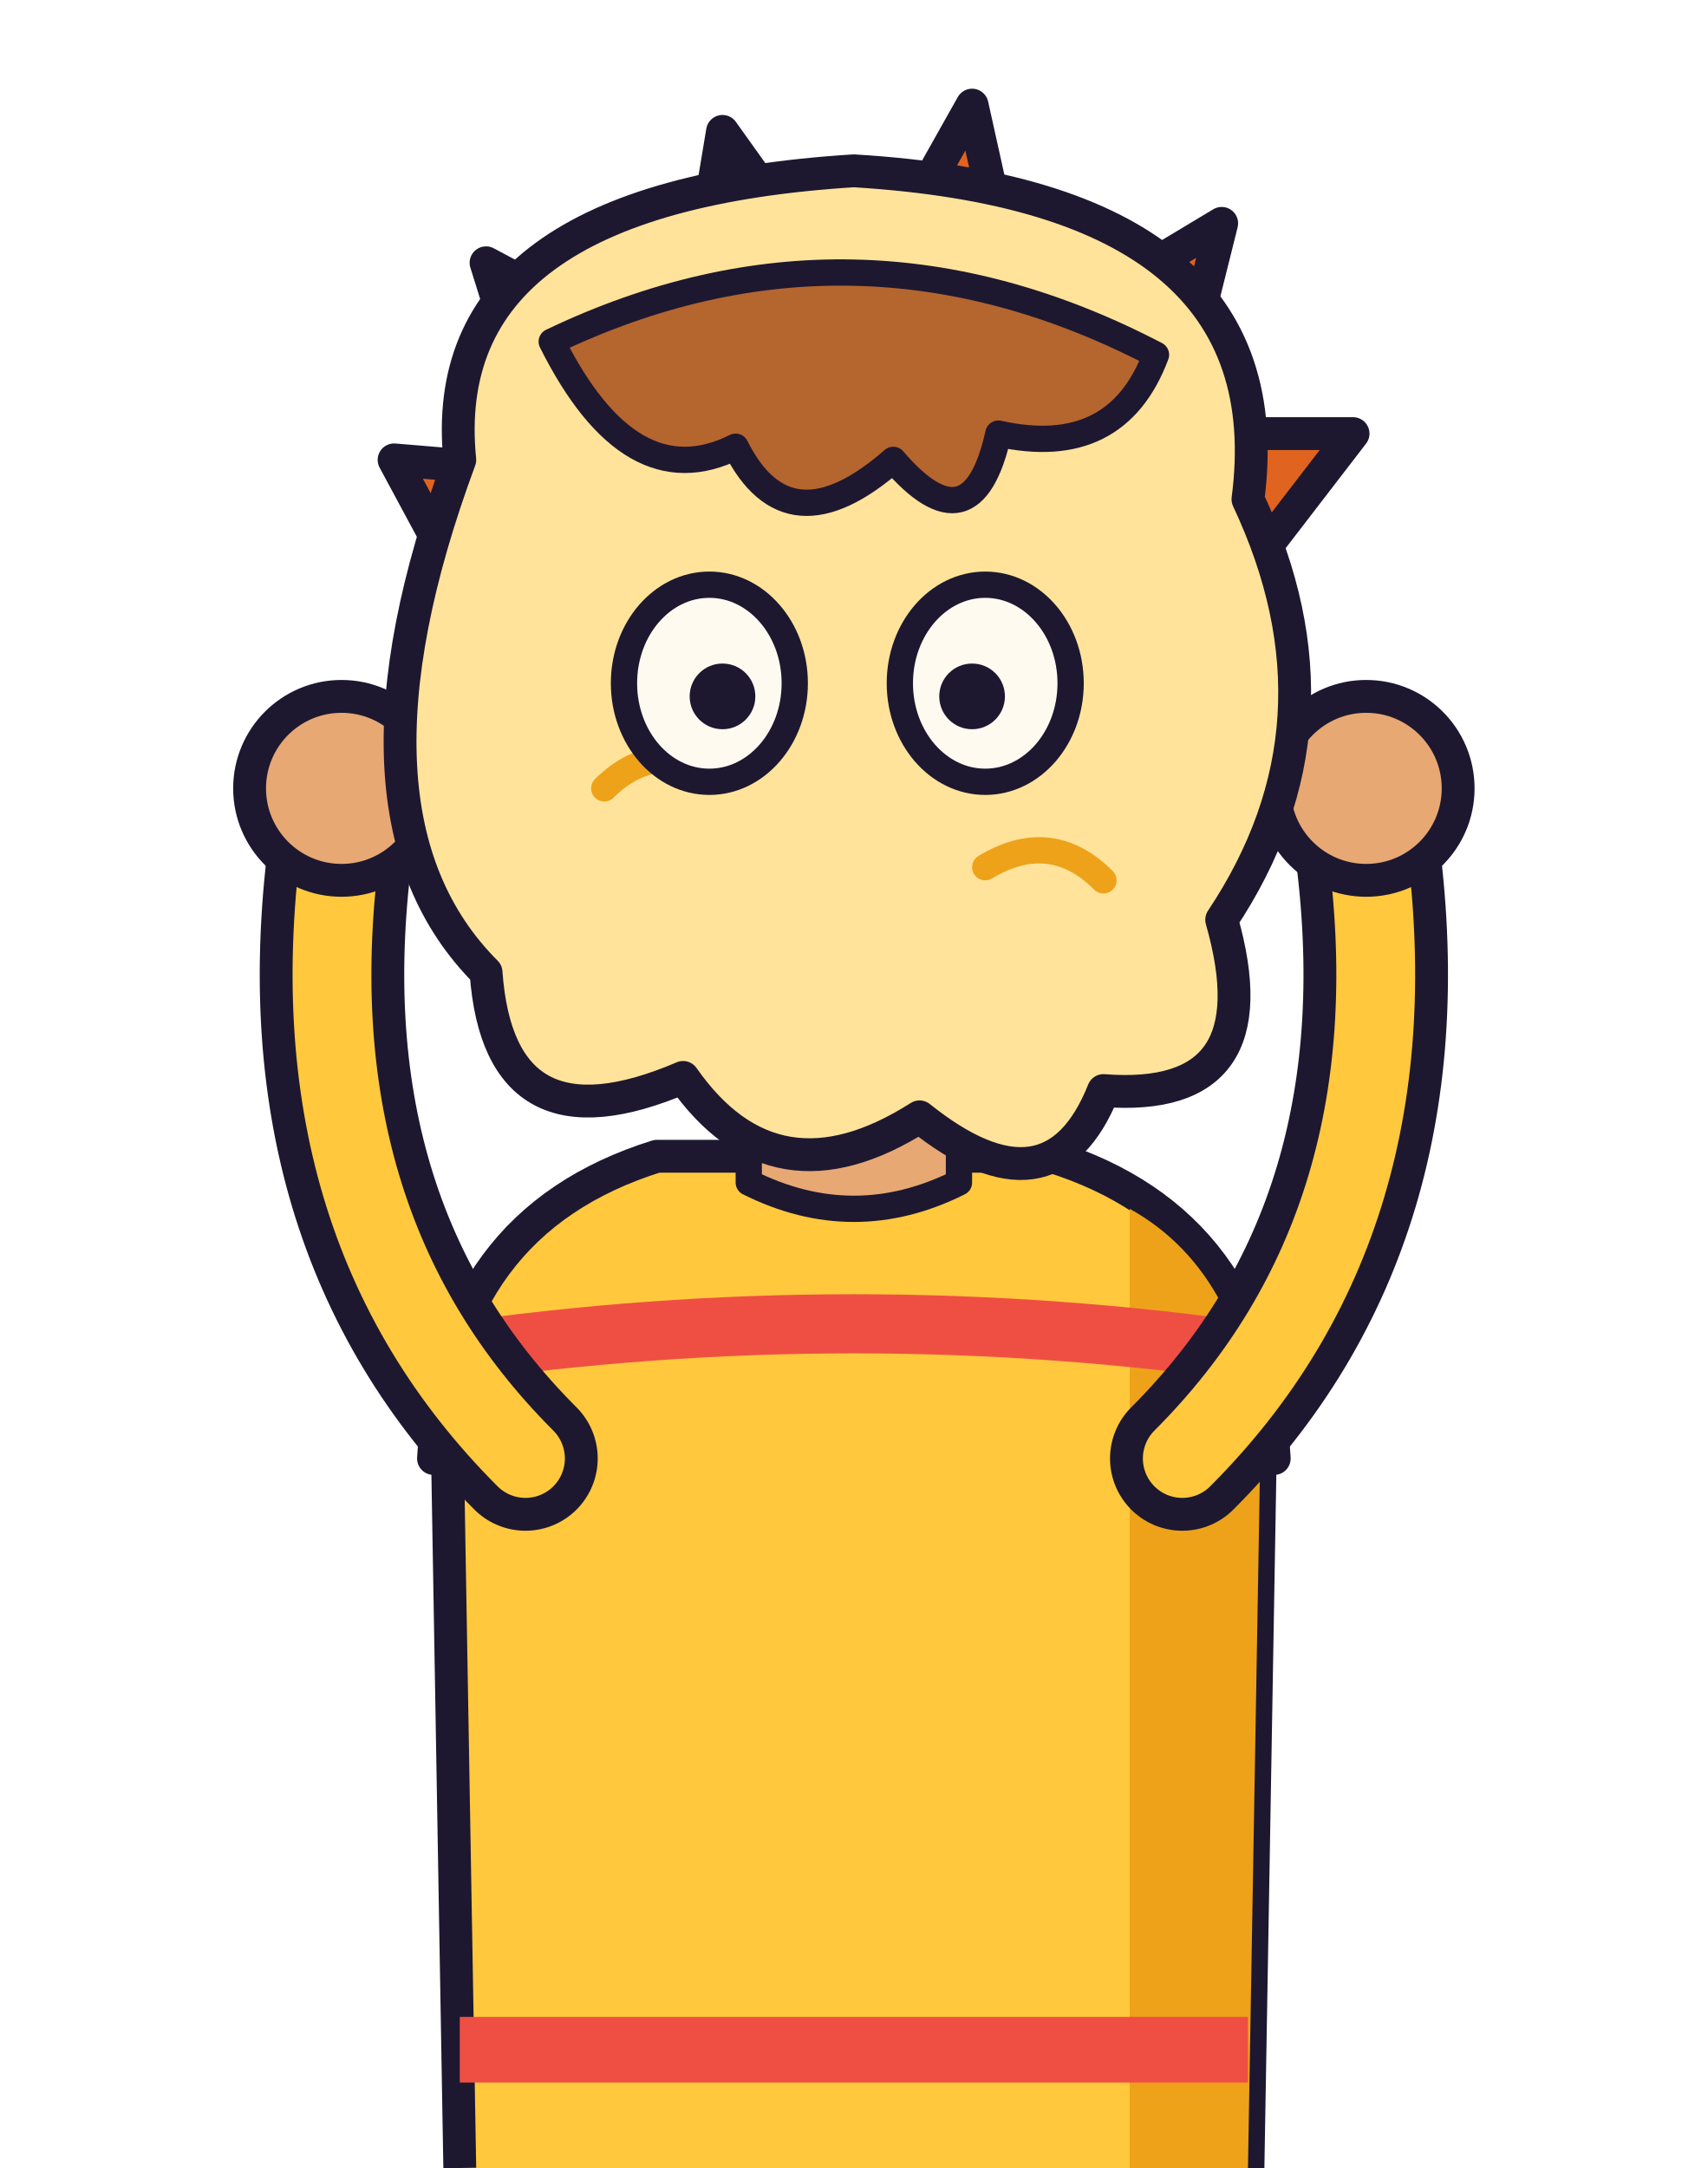
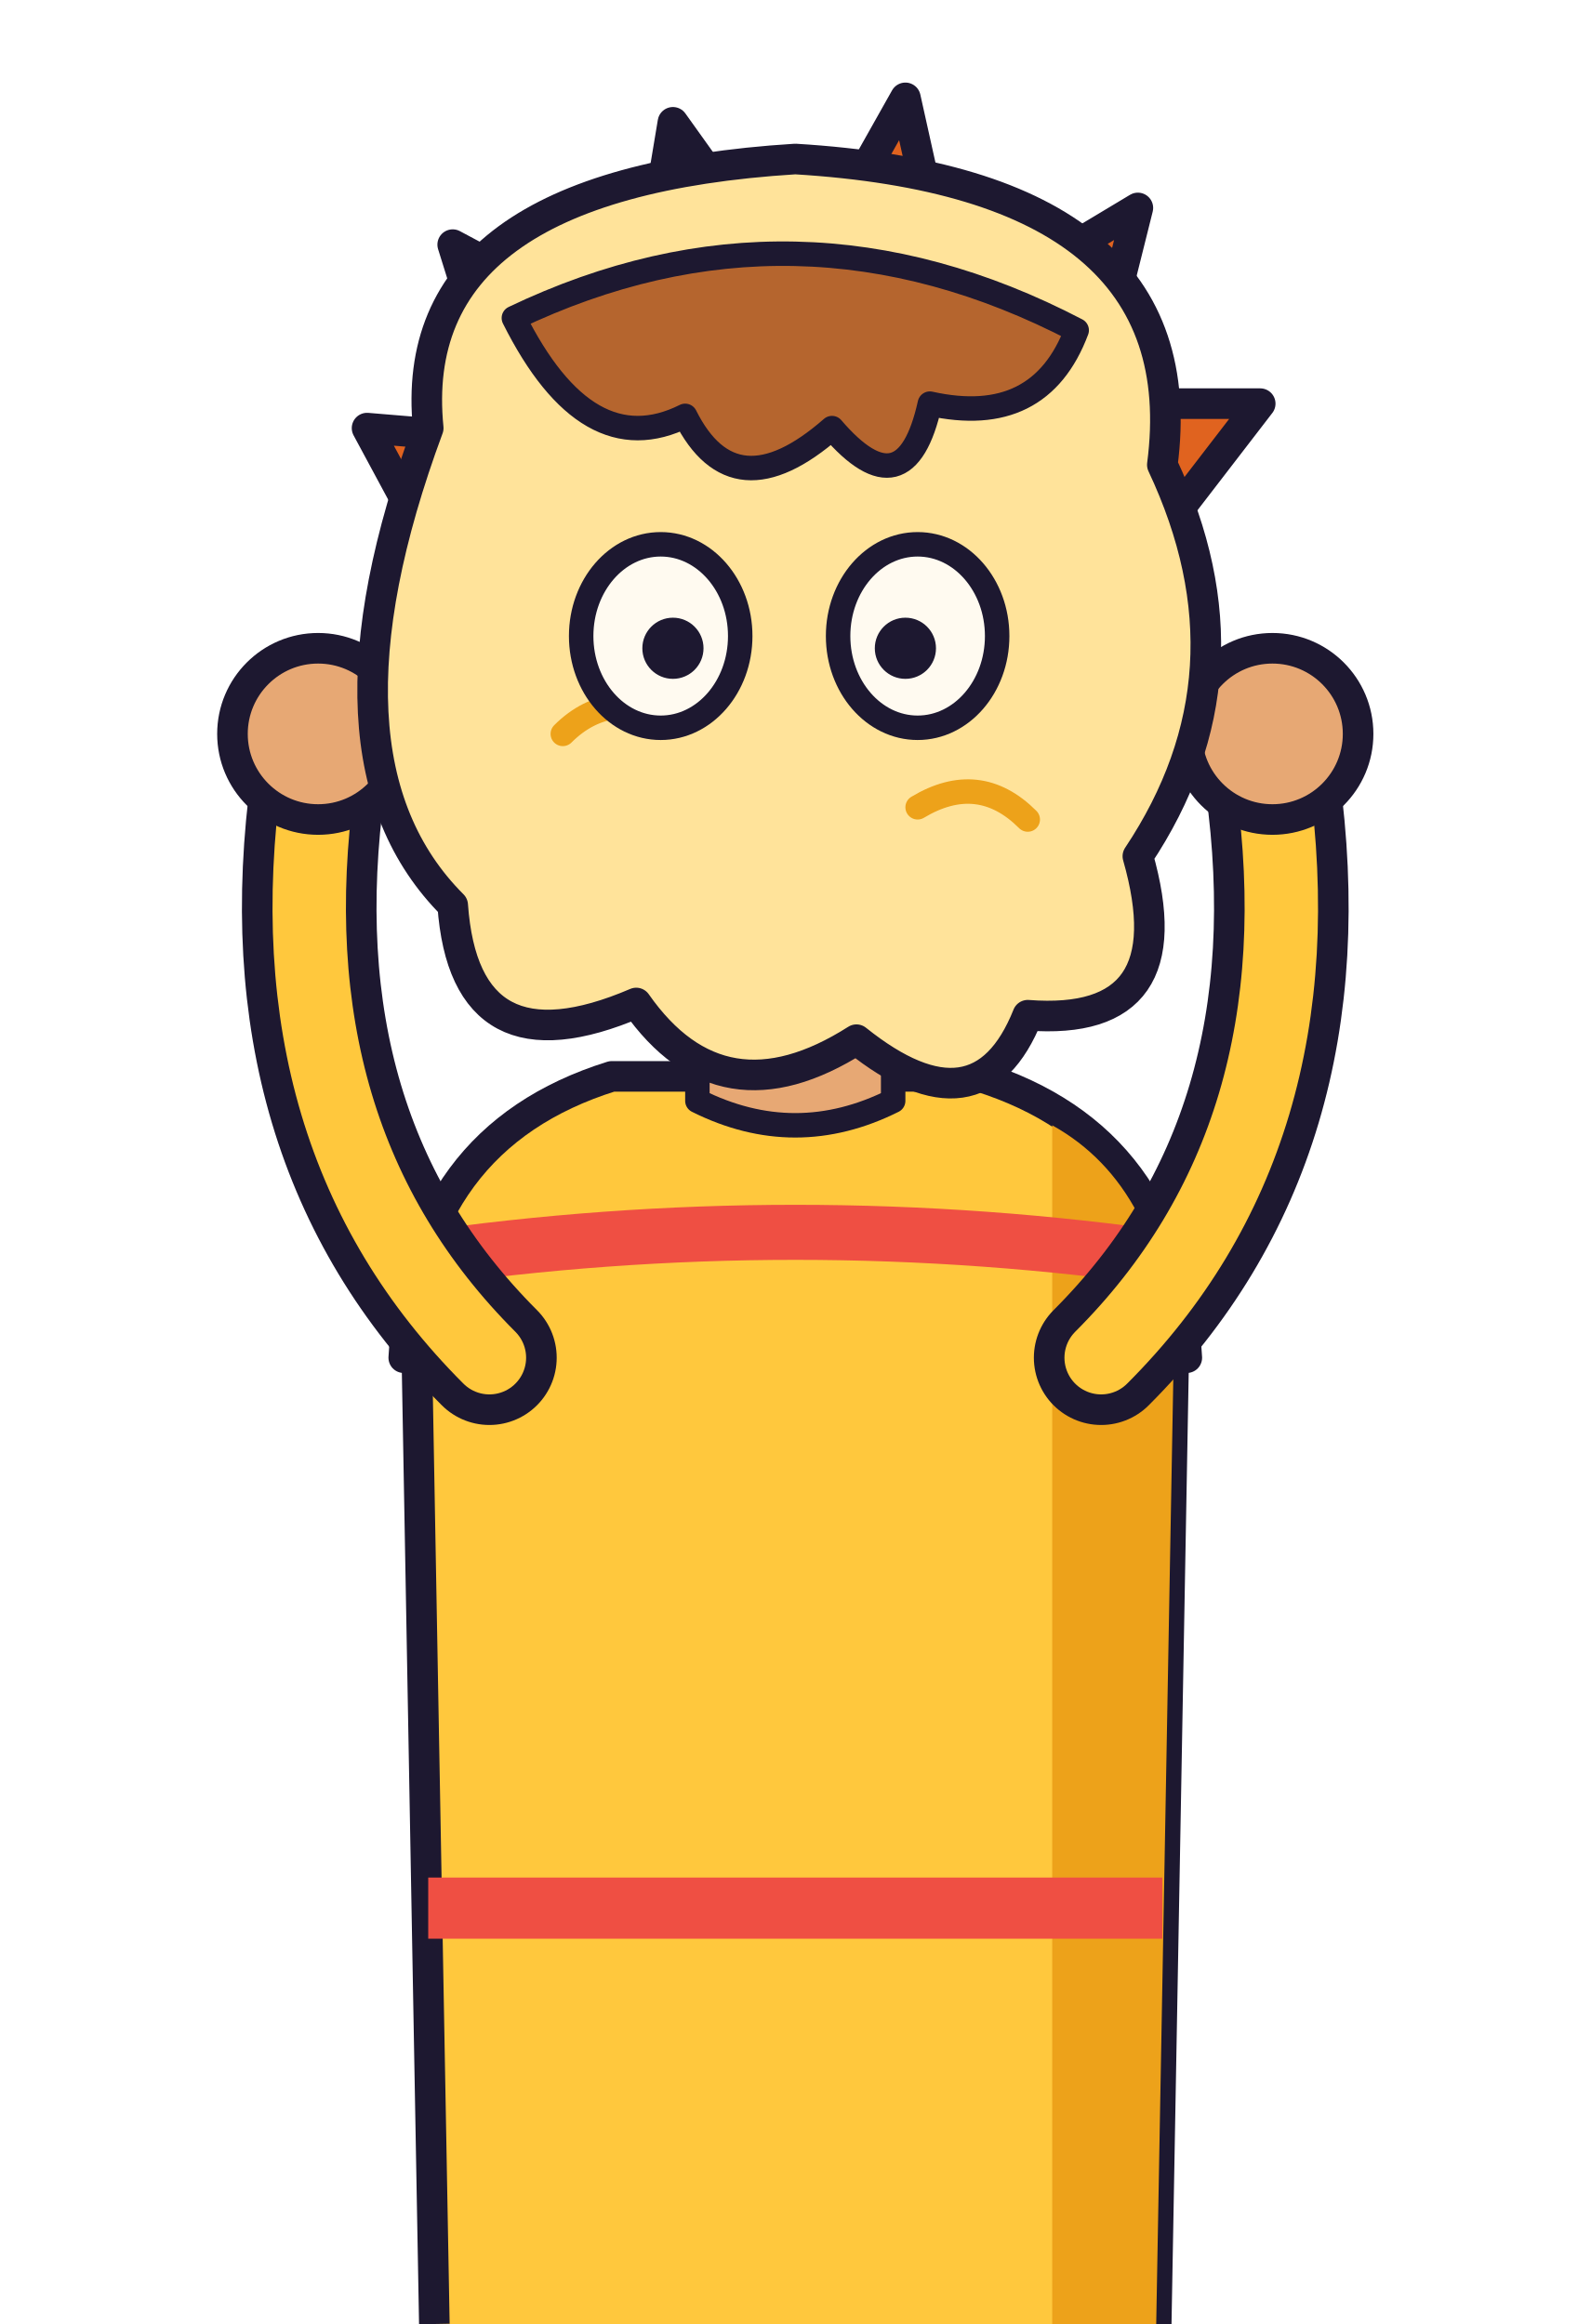
- <svg xmlns="http://www.w3.org/2000/svg" viewBox="0 0 260 330" width="260" height="330">
-   <path d="M68 214 L192 214 L190 330 L70 330 Z" fill="#ffc83d" />
-   <path d="M68 214 L70 330 M192 214 L190 330" stroke="#1d1830" stroke-width="5" fill="none" />
-   <path d="M172 220 L172 330 L190 330 L192 214 Z" fill="#eda21a" />
+ <svg xmlns="http://www.w3.org/2000/svg" viewBox="0 0 260 380" width="260" height="380">
+   <path d="M68 214 L192 214 L189 380 L71 380 Z" fill="#ffc83d" />
+   <path d="M68 214 L71 380 M192 214 L189 380" stroke="#1d1830" stroke-width="5" fill="none" />
+   <path d="M172 220 L172 380 L189 380 L192 214 Z" fill="#eda21a" />
  <path d="M70 312 L190 312" stroke="#ef4f43" stroke-width="10" />
  <g transform="translate(30 0)">
    <g>
      <g>
        <path d="M36 222 Q38 186 70 176 L130 176 Q162 186 164 222 Z" fill="#ffc83d" stroke="#1d1830" stroke-width="5" stroke-linejoin="round" stroke-linecap="round" />
        <path d="M142 184 Q160 194 162 222 L142 222 Z" fill="#eda21a" />
        <rect x="40" y="217" width="104" height="10" fill="#ffc83d" />
        <rect x="142" y="217" width="18" height="10" fill="#eda21a" />
      </g>
      <path d="M38 206 Q100 197 162 206" fill="none" stroke="#ef4f43" stroke-width="9" />
      <g>
        <path d="M84 150 L84 180 Q100 188 116 180 L116 150 Z" fill="#e7a874" stroke="#1d1830" stroke-width="4" stroke-linejoin="round" stroke-linecap="round" />
        <path d="M84 158 Q100 170 116 158 L116 168 Q100 178 84 168 Z" fill="#c4824f" />
      </g>
      <ellipse cx="50" cy="114" rx="12" ry="15" fill="#e7a874" stroke="#1d1830" stroke-width="4" stroke-linejoin="round" stroke-linecap="round" />
      <ellipse cx="150" cy="114" rx="12" ry="15" fill="#e7a874" stroke="#1d1830" stroke-width="4" stroke-linejoin="round" stroke-linecap="round" />
      <path d="M50 106 Q48 54 100 52 Q152 54 150 106 Q152 162 100 164 Q48 162 50 106 Z" fill="#e7a874" stroke="#1d1830" stroke-width="5" stroke-linejoin="round" stroke-linecap="round" />
      <path d="M140 84 Q156 118 136 152 Q122 162 104 162 Q140 142 140 84 Z" fill="#c4824f" opacity="0.65" />
      <path d="M44 96 L30 70 L54 72 L44 40 L74 56 L80 20 L100 48 L118 16 L126 52 L156 34 L148 66 L176 66 L156 92 Q150 76 132 74 Q118 84 100 74 Q82 86 66 76 Q52 82 44 96 Z" fill="#e0631f" stroke="#1d1830" stroke-width="5" stroke-linejoin="round" stroke-linecap="round" />
      <path d="M78 40 L90 56 M120 34 L118 54 M58 60 L70 68" stroke="#ff8a3d" stroke-width="4" stroke-linecap="round" />
      <g>
        <ellipse cx="77" cy="110" rx="12" ry="16" fill="#fffaf0" stroke="#1d1830" stroke-width="4" stroke-linejoin="round" stroke-linecap="round" />
        <ellipse cx="123" cy="110" rx="12" ry="16" fill="#fffaf0" stroke="#1d1830" stroke-width="4" stroke-linejoin="round" stroke-linecap="round" />
        <circle cx="78" cy="111" r="5" fill="#1d1830" />
        <circle cx="124" cy="111" r="5" fill="#1d1830" />
        <circle cx="80" cy="108" r="1.8" fill="#fffaf0" />
        <circle cx="126" cy="108" r="1.8" fill="#fffaf0" />
      </g>
      <path d="M64 88 L90 94 M110 94 L136 86" fill="none" stroke="#1d1830" stroke-width="6" stroke-linejoin="round" stroke-linecap="round" />
      <g fill="#c4824f">
        <circle cx="68" cy="132" r="2.4" />
        <circle cx="62" cy="138" r="2.4" />
        <circle cx="132" cy="134" r="2.4" />
      </g>
      <g transform="rotate(-24 136 136)">
        <rect x="122" y="128" width="30" height="14" rx="5" fill="#f7ecd4" stroke="#1d1830" stroke-width="3" stroke-linejoin="round" stroke-linecap="round" />
        <path d="M130 130 L130 140 M136 130 L136 140 M142 130 L142 140" stroke="#dcc394" stroke-width="2" />
      </g>
      <path d="M100 118 Q94 128 104 130" fill="none" stroke="#1d1830" stroke-width="3.5" stroke-linejoin="round" stroke-linecap="round" />
      <ellipse cx="100" cy="146" rx="8" ry="10" fill="#1d1830" />
    </g>
  </g>
  <path d="M80 222 Q44 186 52 128" fill="none" stroke="#1d1830" stroke-width="22" stroke-linecap="round" stroke-linejoin="round" />
  <path d="M80 222 Q44 186 52 128" fill="none" stroke="#ffc83d" stroke-width="12" stroke-linecap="round" stroke-linejoin="round" />
  <circle cx="52" cy="120" r="14" fill="#e7a874" stroke="#1d1830" stroke-width="5" />
  <path d="M180 222 Q216 186 208 128" fill="none" stroke="#1d1830" stroke-width="22" stroke-linecap="round" stroke-linejoin="round" />
  <path d="M180 222 Q216 186 208 128" fill="none" stroke="#ffc83d" stroke-width="12" stroke-linecap="round" stroke-linejoin="round" />
  <circle cx="208" cy="120" r="14" fill="#e7a874" stroke="#1d1830" stroke-width="5" />
  <g stroke="#1d1830" stroke-linejoin="round">
    <path d="M70 70 Q66 30 130 26 Q196 30 190 76 Q206 110 186 140 Q194 168 168 166 Q160 186 140 170 Q118 184 104 164 Q76 176 74 148 Q50 124 70 70 Z" fill="#ffe39a" stroke-width="5" />
    <path d="M84 52 Q130 30 176 54 Q170 70 152 66 Q148 84 136 70 Q120 84 112 68 Q96 76 84 52 Z" fill="#b5652e" stroke-width="4" />
    <path d="M92 120 Q100 112 112 118 M150 132 Q160 126 168 134" fill="none" stroke="#eda21a" stroke-width="4" stroke-linecap="round" />
  </g>
  <ellipse cx="108" cy="104" rx="13" ry="15" fill="#fffaf0" stroke="#1d1830" stroke-width="4" />
  <ellipse cx="150" cy="104" rx="13" ry="15" fill="#fffaf0" stroke="#1d1830" stroke-width="4" />
  <circle cx="110" cy="106" r="5" fill="#1d1830" />
  <circle cx="148" cy="106" r="5" fill="#1d1830" />
</svg>
